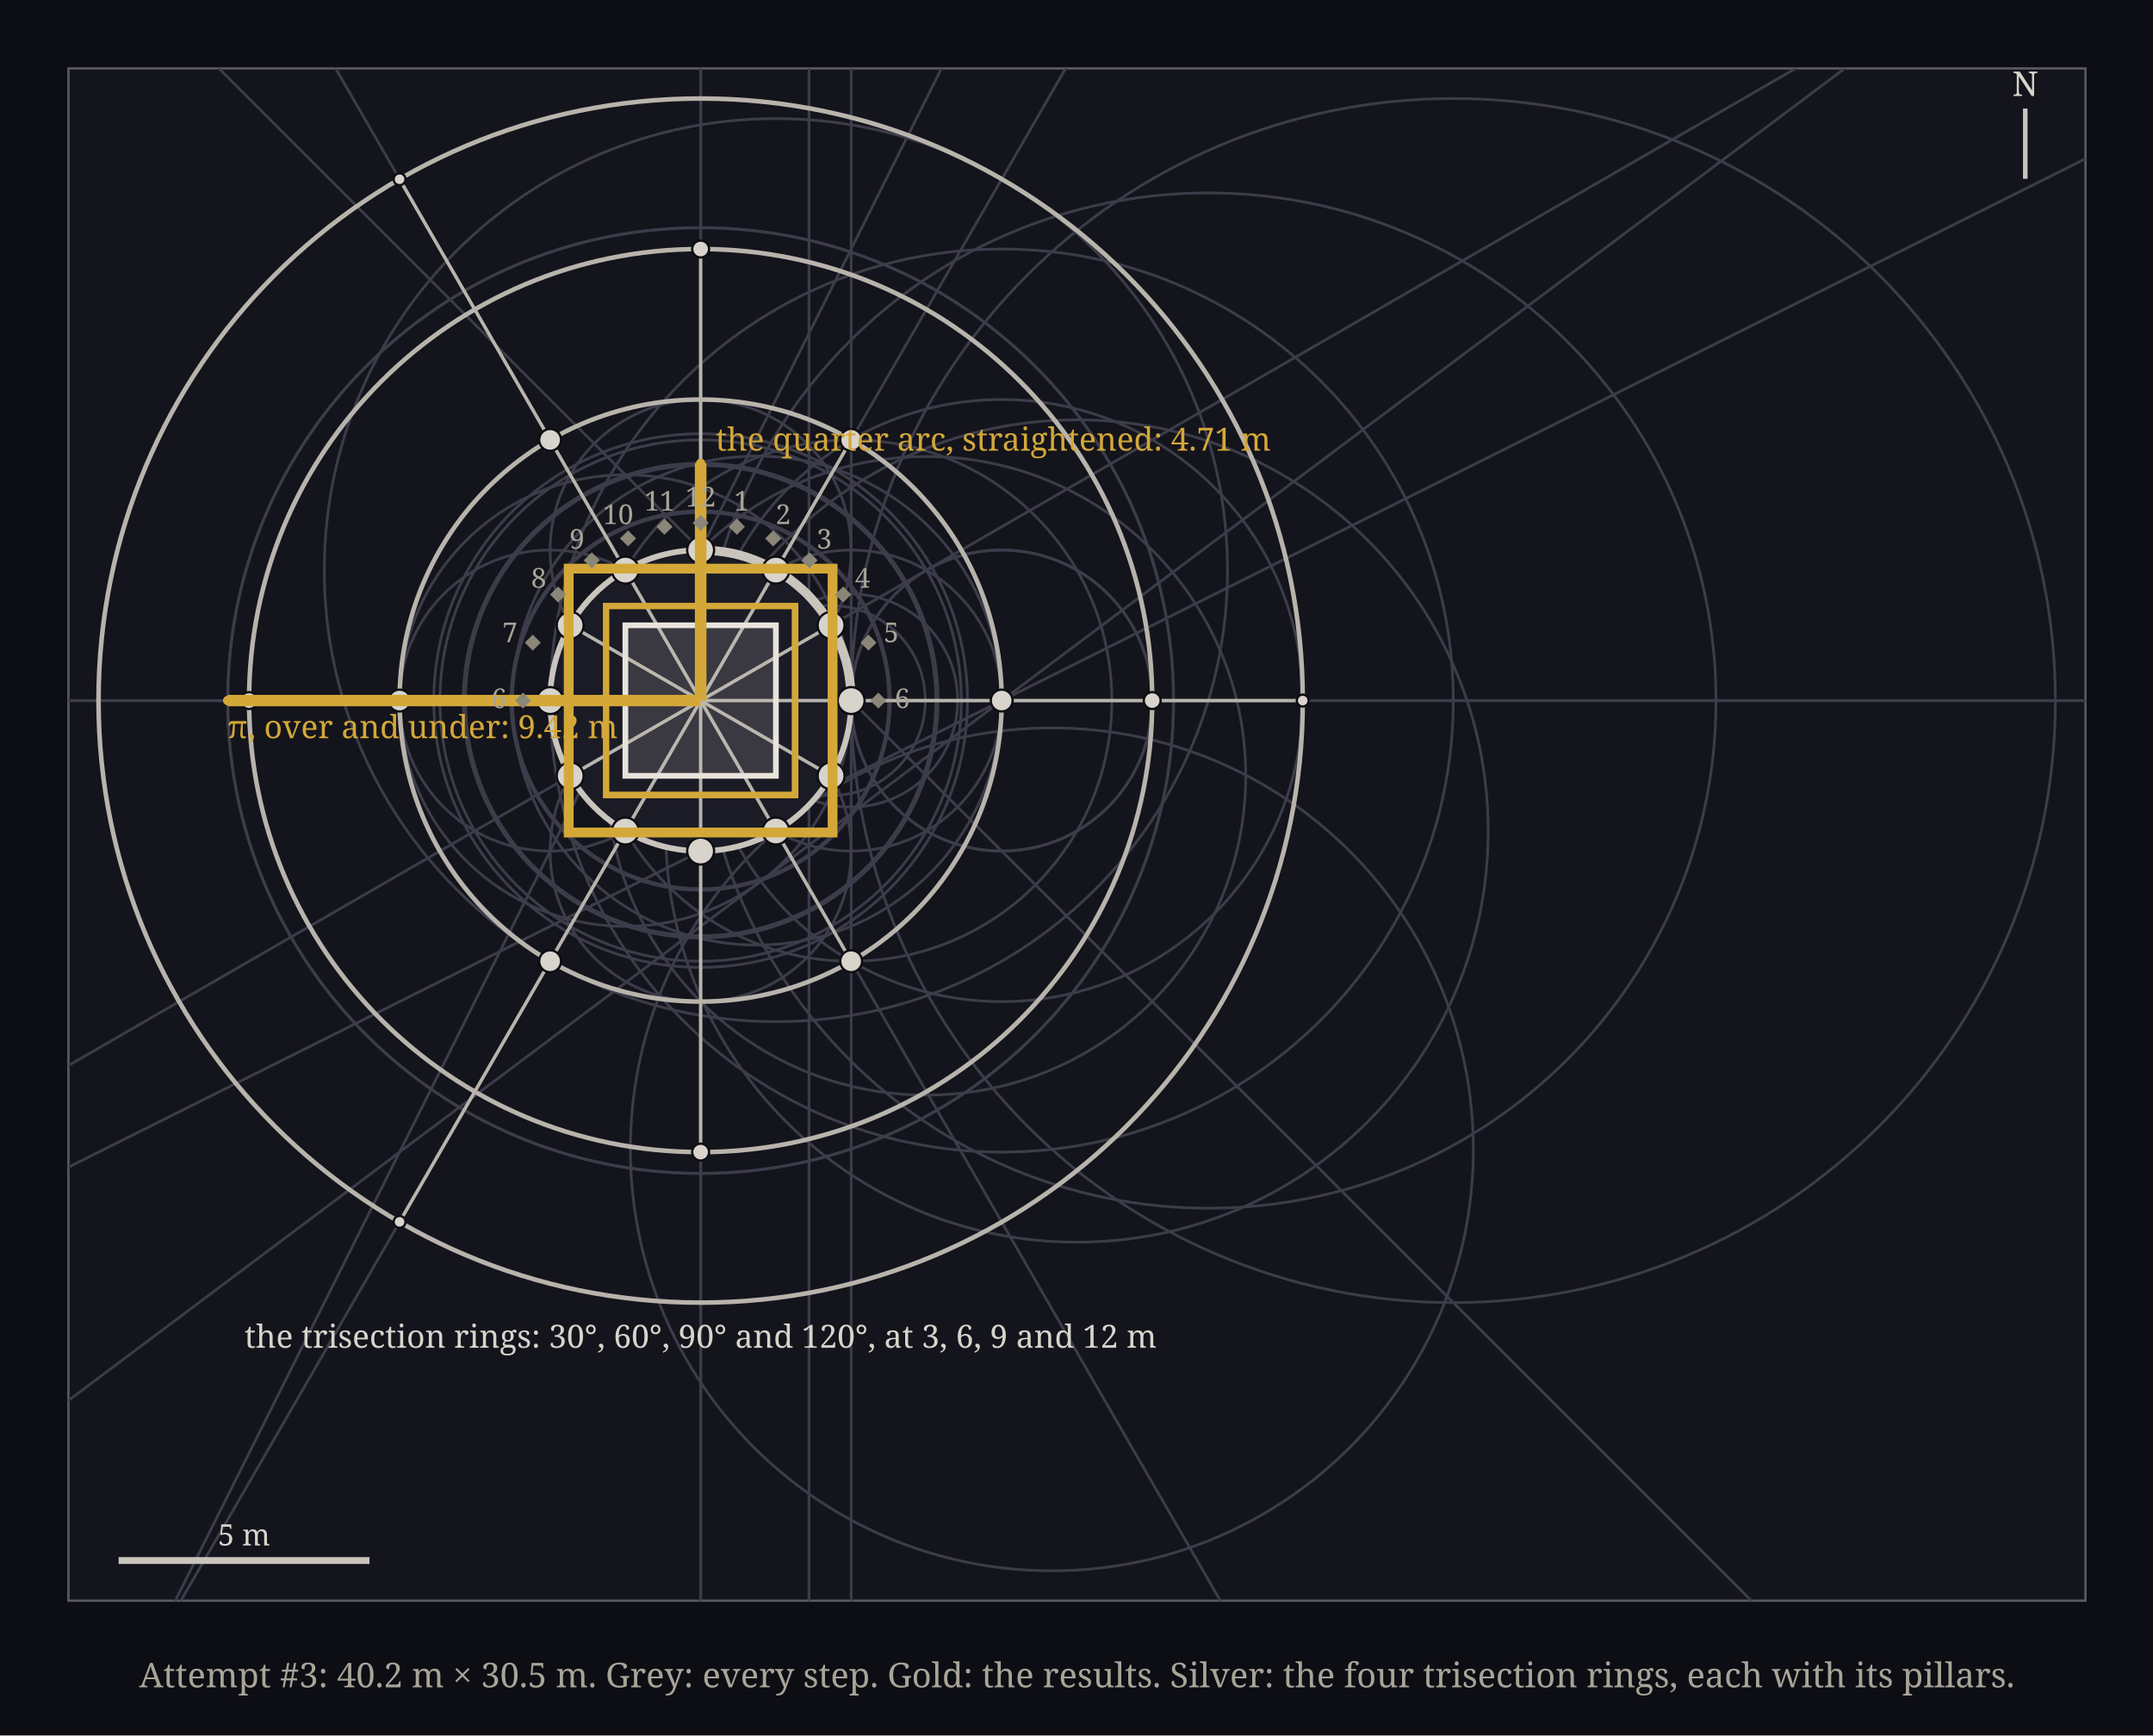
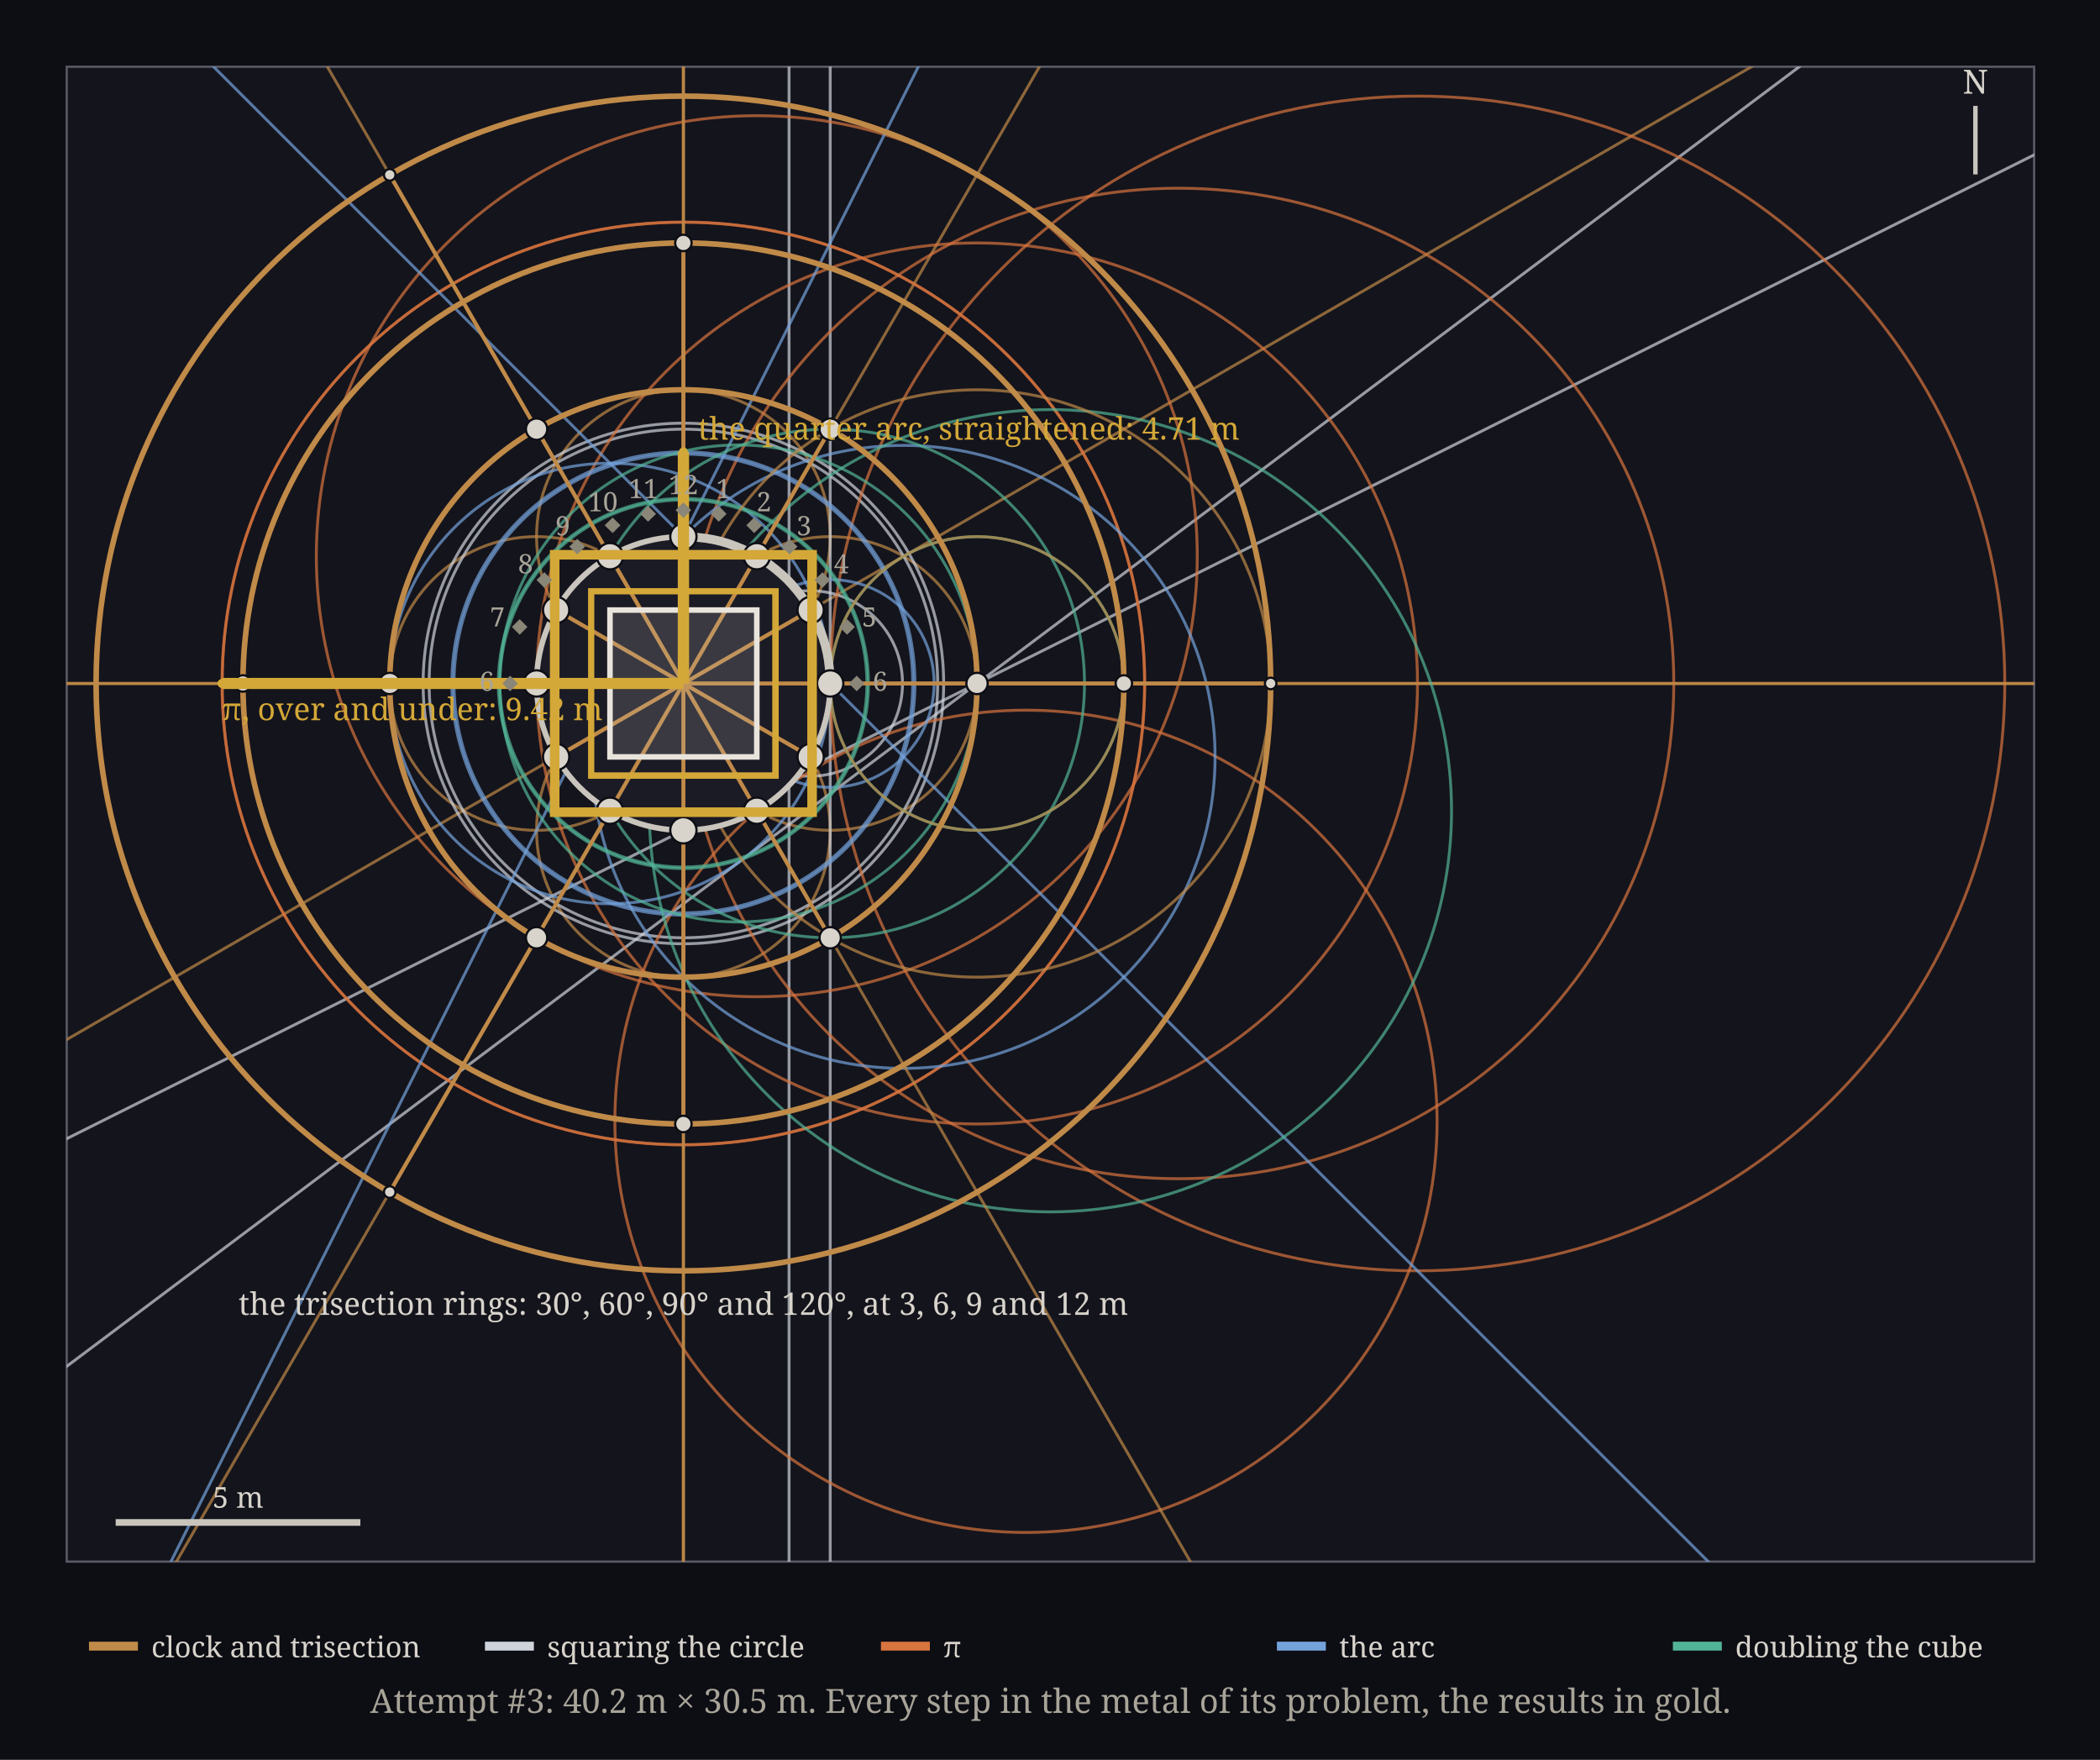
- <svg xmlns="http://www.w3.org/2000/svg" width="944" height="761" viewBox="0 0 944 761" font-family="Georgia, serif">
+ <svg xmlns="http://www.w3.org/2000/svg" width="944" height="791" viewBox="0 0 944 791" font-family="Georgia, serif">
  <rect width="100%" height="100%" fill="#0d0d14" />
  <rect x="30.0" y="30.0" width="884.4" height="671.9" fill="#14141c" stroke="#5a5a66" />
  <clipPath id="site">
    <rect x="30.0" y="30.0" width="884.4" height="671.9" />
  </clipPath>
-   <g clip-path="url(#site)" fill="none" stroke="#3c3c4a" stroke-width="1.2">
-     <circle cx="307.2" cy="307.2" r="66.0" />
-     <line x1="6907.2" y1="307.2" x2="-6292.8" y2="307.2" />
-     <line x1="307.2" y1="-6292.8" x2="307.2" y2="6907.2" />
-     <circle cx="373.2" cy="307.2" r="66.0" />
-     <circle cx="307.2" cy="241.2" r="66.0" />
-     <circle cx="241.2" cy="307.2" r="66.0" />
-     <circle cx="307.2" cy="373.2" r="66.0" />
-     <line x1="6023.0" y1="-2992.8" x2="-5408.6" y2="3607.2" />
-     <line x1="3607.2" y1="-5408.6" x2="-2992.8" y2="6023.0" />
-     <line x1="373.2" y1="-6292.8" x2="373.2" y2="6907.2" />
-     <line x1="-4925.3" y1="4330.6" x2="5634.7" y2="-3589.4" />
-     <line x1="-5569.6" y1="3311.6" x2="6236.8" y2="-2591.6" />
-     <line x1="354.7" y1="-6292.8" x2="354.7" y2="6907.2" />
-     <circle cx="364.0" cy="307.2" r="41.7" />
-     <circle cx="307.2" cy="307.2" r="117.0" />
-     <circle cx="307.2" cy="307.2" r="114.3" />
-     <circle cx="340.2" cy="250.0" r="198.0" />
-     <circle cx="529.8" cy="307.2" r="222.6" />
-     <circle cx="307.2" cy="307.2" r="207.4" />
-     <line x1="-6292.8" y1="307.2" x2="6907.2" y2="307.2" />
-     <circle cx="439.2" cy="307.2" r="198.0" />
-     <circle cx="637.2" cy="307.2" r="264.0" />
-     <circle cx="461.2" cy="504.0" r="184.8" />
-     <circle cx="307.2" cy="307.2" r="207.3" />
-     <line x1="-6292.8" y1="307.2" x2="6907.2" y2="307.2" />
-     <circle cx="274.2" cy="307.2" r="99.0" />
-     <line x1="3232.4" y1="-5609.2" x2="-2670.8" y2="6197.2" />
-     <circle cx="307.2" cy="307.2" r="104.1" />
-     <line x1="307.2" y1="-6292.8" x2="307.2" y2="6907.2" />
-     <line x1="5007.1" y1="4941.1" x2="-4326.7" y2="-4392.7" />
-     <circle cx="373.2" cy="307.2" r="46.7" />
-     <circle cx="406.2" cy="340.2" r="140.0" />
-     <circle cx="307.2" cy="307.2" r="103.1" />
-     <line x1="307.2" y1="-6292.8" x2="307.2" y2="6907.2" />
-     <circle cx="439.2" cy="307.2" r="66.0" />
-     <circle cx="373.2" cy="307.2" r="114.3" />
-     <circle cx="472.2" cy="364.4" r="180.3" />
-     <circle cx="307.2" cy="307.2" r="83.2" />
-     <circle cx="331.9" cy="307.2" r="107.2" />
-     <circle cx="307.2" cy="307.2" r="82.5" />
-     <line x1="-2992.8" y1="-5408.6" x2="3607.2" y2="6023.0" />
-     <circle cx="307.2" cy="307.2" r="132.0" />
-     <circle cx="439.2" cy="307.2" r="66.0" />
-     <circle cx="307.2" cy="307.2" r="198.0" />
-     <circle cx="439.2" cy="307.2" r="132.0" />
-     <circle cx="307.2" cy="307.2" r="264.0" />
+   <g clip-path="url(#site)" fill="none" stroke-width="1.3" stroke-opacity="0.7">
+     <circle cx="307.2" cy="307.2" r="66.0" stroke="#c08a48" />
+     <line x1="6907.2" y1="307.2" x2="-6292.8" y2="307.2" stroke="#c08a48" />
+     <line x1="307.2" y1="-6292.8" x2="307.2" y2="6907.2" stroke="#c08a48" />
+     <circle cx="373.2" cy="307.2" r="66.0" stroke="#c08a48" />
+     <circle cx="307.2" cy="241.2" r="66.0" stroke="#c08a48" />
+     <circle cx="241.2" cy="307.2" r="66.0" stroke="#c08a48" />
+     <circle cx="307.2" cy="373.2" r="66.0" stroke="#c08a48" />
+     <line x1="6023.0" y1="-2992.8" x2="-5408.6" y2="3607.2" stroke="#c08a48" />
+     <line x1="3607.2" y1="-5408.6" x2="-2992.8" y2="6023.0" stroke="#c08a48" />
+     <line x1="373.2" y1="-6292.8" x2="373.2" y2="6907.2" stroke="#cfd4dc" />
+     <line x1="-4925.3" y1="4330.6" x2="5634.7" y2="-3589.4" stroke="#cfd4dc" />
+     <line x1="-5569.6" y1="3311.6" x2="6236.8" y2="-2591.6" stroke="#cfd4dc" />
+     <line x1="354.7" y1="-6292.8" x2="354.7" y2="6907.2" stroke="#cfd4dc" />
+     <circle cx="364.0" cy="307.2" r="41.7" stroke="#cfd4dc" />
+     <circle cx="307.2" cy="307.2" r="117.0" stroke="#cfd4dc" />
+     <circle cx="307.2" cy="307.2" r="114.3" stroke="#cfd4dc" />
+     <circle cx="340.2" cy="250.0" r="198.0" stroke="#d8743e" />
+     <circle cx="529.8" cy="307.2" r="222.6" stroke="#d8743e" />
+     <circle cx="307.2" cy="307.2" r="207.4" stroke="#d8743e" />
+     <line x1="-6292.8" y1="307.2" x2="6907.2" y2="307.2" stroke="#c08a48" />
+     <circle cx="439.2" cy="307.2" r="198.0" stroke="#d8743e" />
+     <circle cx="637.2" cy="307.2" r="264.0" stroke="#d8743e" />
+     <circle cx="461.2" cy="504.0" r="184.8" stroke="#d8743e" />
+     <circle cx="307.2" cy="307.2" r="207.3" stroke="#d8743e" />
+     <line x1="-6292.8" y1="307.2" x2="6907.2" y2="307.2" stroke="#c08a48" />
+     <circle cx="274.2" cy="307.2" r="99.0" stroke="#74a3dc" />
+     <line x1="3232.4" y1="-5609.2" x2="-2670.8" y2="6197.2" stroke="#74a3dc" />
+     <circle cx="307.2" cy="307.2" r="104.1" stroke="#74a3dc" />
+     <line x1="307.2" y1="-6292.8" x2="307.2" y2="6907.2" stroke="#c08a48" />
+     <line x1="5007.1" y1="4941.1" x2="-4326.7" y2="-4392.7" stroke="#74a3dc" />
+     <circle cx="373.2" cy="307.2" r="46.7" stroke="#74a3dc" />
+     <circle cx="406.2" cy="340.2" r="140.0" stroke="#74a3dc" />
+     <circle cx="307.2" cy="307.2" r="103.1" stroke="#74a3dc" />
+     <line x1="307.2" y1="-6292.8" x2="307.2" y2="6907.2" stroke="#c08a48" />
+     <circle cx="439.2" cy="307.2" r="66.0" stroke="#52b496" />
+     <circle cx="373.2" cy="307.2" r="114.3" stroke="#52b496" />
+     <circle cx="472.2" cy="364.4" r="180.3" stroke="#52b496" />
+     <circle cx="307.2" cy="307.2" r="83.2" stroke="#52b496" />
+     <circle cx="331.9" cy="307.2" r="107.2" stroke="#52b496" />
+     <circle cx="307.2" cy="307.2" r="82.5" stroke="#52b496" />
+     <line x1="-2992.8" y1="-5408.6" x2="3607.2" y2="6023.0" stroke="#c08a48" />
+     <circle cx="307.2" cy="307.2" r="132.0" stroke="#c08a48" />
+     <circle cx="439.2" cy="307.2" r="66.0" stroke="#c08a48" />
+     <circle cx="307.2" cy="307.2" r="198.0" stroke="#c08a48" />
+     <circle cx="439.2" cy="307.2" r="132.0" stroke="#c08a48" />
+     <circle cx="307.2" cy="307.2" r="264.0" stroke="#c08a48" />
  </g>
  <circle cx="307.2" cy="307.2" r="66.0" fill="#1b1b26" stroke="#c9c5bd" stroke-width="2.5" />
  <polyline points="373.2,307.2 373.1,303.7 372.8,300.3 372.4,296.9 371.8,293.5 371.0,290.1 370.0,286.8 368.8,283.5 367.5,280.4 366.0,277.2 364.4,274.2 362.6,271.3 360.6,268.4 358.5,265.7 356.2,263.0 353.9,260.5 351.4,258.2 348.7,255.9 346.0,253.8 343.1,251.8 340.2,250.0 337.2,248.4 334.0,246.9 330.9,245.6 327.6,244.4 324.3,243.4 320.9,242.6 317.5,242.0 314.1,241.6 310.7,241.3 307.2,241.2" fill="none" stroke="#c9c5bd" stroke-width="4" />
-   <circle cx="307.2" cy="307.2" r="132.0" fill="none" stroke="#b8b4ac" stroke-width="2" />
-   <circle cx="307.2" cy="307.2" r="198.0" fill="none" stroke="#b8b4ac" stroke-width="2" />
-   <circle cx="307.2" cy="307.2" r="264.0" fill="none" stroke="#b8b4ac" stroke-width="2" />
-   <line x1="307.2" y1="307.2" x2="571.2" y2="307.2" stroke="#b8b4ac" stroke-width="1.5" />
-   <line x1="307.2" y1="307.2" x2="364.4" y2="274.2" stroke="#b8b4ac" stroke-width="1.5" />
-   <line x1="307.2" y1="307.2" x2="373.2" y2="192.9" stroke="#b8b4ac" stroke-width="1.5" />
-   <line x1="307.2" y1="307.2" x2="307.2" y2="109.2" stroke="#b8b4ac" stroke-width="1.5" />
-   <line x1="307.2" y1="307.2" x2="175.2" y2="78.6" stroke="#b8b4ac" stroke-width="1.5" />
-   <line x1="307.2" y1="307.2" x2="250.0" y2="274.2" stroke="#b8b4ac" stroke-width="1.5" />
-   <line x1="307.2" y1="307.2" x2="109.2" y2="307.2" stroke="#b8b4ac" stroke-width="1.5" />
-   <line x1="307.2" y1="307.2" x2="250.0" y2="340.2" stroke="#b8b4ac" stroke-width="1.5" />
-   <line x1="307.2" y1="307.2" x2="175.2" y2="535.8" stroke="#b8b4ac" stroke-width="1.5" />
-   <line x1="307.2" y1="307.2" x2="307.2" y2="505.2" stroke="#b8b4ac" stroke-width="1.5" />
-   <line x1="307.2" y1="307.2" x2="373.2" y2="421.5" stroke="#b8b4ac" stroke-width="1.5" />
-   <line x1="307.2" y1="307.2" x2="364.4" y2="340.2" stroke="#b8b4ac" stroke-width="1.5" />
+   <circle cx="307.2" cy="307.2" r="132.0" fill="none" stroke="#c08a48" stroke-width="2.5" />
+   <circle cx="307.2" cy="307.2" r="198.0" fill="none" stroke="#c08a48" stroke-width="2.5" />
+   <circle cx="307.2" cy="307.2" r="264.0" fill="none" stroke="#c08a48" stroke-width="2.5" />
+   <line x1="307.2" y1="307.2" x2="571.2" y2="307.2" stroke="#c08a48" stroke-width="1.8" />
+   <line x1="307.2" y1="307.2" x2="364.4" y2="274.2" stroke="#c08a48" stroke-width="1.8" />
+   <line x1="307.2" y1="307.2" x2="373.2" y2="192.9" stroke="#c08a48" stroke-width="1.8" />
+   <line x1="307.2" y1="307.2" x2="307.2" y2="109.2" stroke="#c08a48" stroke-width="1.8" />
+   <line x1="307.2" y1="307.2" x2="175.2" y2="78.6" stroke="#c08a48" stroke-width="1.8" />
+   <line x1="307.2" y1="307.2" x2="250.0" y2="274.2" stroke="#c08a48" stroke-width="1.8" />
+   <line x1="307.2" y1="307.2" x2="109.2" y2="307.2" stroke="#c08a48" stroke-width="1.8" />
+   <line x1="307.2" y1="307.2" x2="250.0" y2="340.2" stroke="#c08a48" stroke-width="1.8" />
+   <line x1="307.2" y1="307.2" x2="175.2" y2="535.8" stroke="#c08a48" stroke-width="1.8" />
+   <line x1="307.2" y1="307.2" x2="307.2" y2="505.2" stroke="#c08a48" stroke-width="1.8" />
+   <line x1="307.2" y1="307.2" x2="373.2" y2="421.5" stroke="#c08a48" stroke-width="1.8" />
+   <line x1="307.2" y1="307.2" x2="364.4" y2="340.2" stroke="#c08a48" stroke-width="1.8" />
  <circle cx="373.2" cy="307.2" r="5.9" fill="#d8d4cc" stroke="#0d0d14" stroke-width="1" />
  <circle cx="364.4" cy="274.2" r="5.9" fill="#d8d4cc" stroke="#0d0d14" stroke-width="1" />
  <circle cx="340.2" cy="250.0" r="5.9" fill="#d8d4cc" stroke="#0d0d14" stroke-width="1" />
  <circle cx="307.2" cy="241.2" r="5.9" fill="#d8d4cc" stroke="#0d0d14" stroke-width="1" />
  <circle cx="274.2" cy="250.0" r="5.9" fill="#d8d4cc" stroke="#0d0d14" stroke-width="1" />
  <circle cx="250.0" cy="274.2" r="5.9" fill="#d8d4cc" stroke="#0d0d14" stroke-width="1" />
  <circle cx="241.2" cy="307.2" r="5.9" fill="#d8d4cc" stroke="#0d0d14" stroke-width="1" />
  <circle cx="250.0" cy="340.2" r="5.9" fill="#d8d4cc" stroke="#0d0d14" stroke-width="1" />
  <circle cx="274.2" cy="364.4" r="5.9" fill="#d8d4cc" stroke="#0d0d14" stroke-width="1" />
  <circle cx="307.2" cy="373.2" r="5.9" fill="#d8d4cc" stroke="#0d0d14" stroke-width="1" />
  <circle cx="340.2" cy="364.4" r="5.9" fill="#d8d4cc" stroke="#0d0d14" stroke-width="1" />
  <circle cx="364.4" cy="340.2" r="5.9" fill="#d8d4cc" stroke="#0d0d14" stroke-width="1" />
  <circle cx="439.2" cy="307.2" r="4.8" fill="#d8d4cc" stroke="#0d0d14" stroke-width="1" />
  <circle cx="373.2" cy="192.9" r="4.8" fill="#d8d4cc" stroke="#0d0d14" stroke-width="1" />
  <circle cx="241.2" cy="192.9" r="4.8" fill="#d8d4cc" stroke="#0d0d14" stroke-width="1" />
  <circle cx="175.2" cy="307.2" r="4.8" fill="#d8d4cc" stroke="#0d0d14" stroke-width="1" />
  <circle cx="241.2" cy="421.5" r="4.8" fill="#d8d4cc" stroke="#0d0d14" stroke-width="1" />
  <circle cx="373.2" cy="421.5" r="4.8" fill="#d8d4cc" stroke="#0d0d14" stroke-width="1" />
  <circle cx="505.2" cy="307.2" r="3.7" fill="#d8d4cc" stroke="#0d0d14" stroke-width="1" />
  <circle cx="307.2" cy="109.2" r="3.7" fill="#d8d4cc" stroke="#0d0d14" stroke-width="1" />
  <circle cx="109.2" cy="307.2" r="3.7" fill="#d8d4cc" stroke="#0d0d14" stroke-width="1" />
  <circle cx="307.2" cy="505.2" r="3.7" fill="#d8d4cc" stroke="#0d0d14" stroke-width="1" />
  <circle cx="571.2" cy="307.2" r="2.6" fill="#d8d4cc" stroke="#0d0d14" stroke-width="1" />
  <circle cx="175.2" cy="78.6" r="2.6" fill="#d8d4cc" stroke="#0d0d14" stroke-width="1" />
  <circle cx="175.2" cy="535.8" r="2.6" fill="#d8d4cc" stroke="#0d0d14" stroke-width="1" />
  <polygon points="340.2,274.2 274.2,274.2 274.2,340.2 340.2,340.2" fill="#c9c5bd" fill-opacity="0.18" stroke="#e8e4dc" stroke-width="2.5" />
  <polygon points="348.8,265.6 265.6,265.6 265.6,348.8 348.8,348.8" fill="none" stroke="#d4a838" stroke-width="2.5" />
  <polygon points="348.4,265.9 265.9,265.9 265.9,348.4 348.4,348.4" fill="none" stroke="#d4a838" stroke-width="2.5" />
  <polygon points="365.7,248.7 248.7,248.7 248.7,365.7 365.7,365.7" fill="none" stroke="#d4a838" stroke-width="3" />
  <polygon points="364.4,250.0 250.0,250.0 250.0,364.4 364.4,364.4" fill="none" stroke="#d4a838" stroke-width="3" />
  <line x1="307.2" y1="307.2" x2="99.8" y2="307.2" stroke="#d4a838" stroke-width="5" />
  <line x1="307.2" y1="307.2" x2="307.2" y2="203.1" stroke="#d4a838" stroke-width="5" />
  <line x1="307.2" y1="307.2" x2="307.2" y2="204.1" stroke="#d4a838" stroke-width="5" />
  <circle cx="99.8" cy="307.2" r="2.0" fill="#d4a838" />
  <circle cx="99.9" cy="307.2" r="2.0" fill="#d4a838" />
  <circle cx="307.2" cy="203.1" r="2.0" fill="#d4a838" />
  <circle cx="307.2" cy="204.1" r="2.0" fill="#d4a838" />
  <polygon points="232.8,307.2 229.3,303.7 225.8,307.2 229.3,310.7" fill="#8a8678" />
  <text x="218.8" y="310.5" font-size="12" fill="#a8a498" text-anchor="middle">6</text>
  <polygon points="237.1,281.8 233.6,278.3 230.1,281.8 233.6,285.3" fill="#8a8678" />
  <text x="223.6" y="281.6" font-size="12" fill="#a8a498" text-anchor="middle">7</text>
  <polygon points="248.2,260.7 244.7,257.2 241.2,260.7 244.7,264.2" fill="#8a8678" />
  <text x="236.2" y="257.7" font-size="12" fill="#a8a498" text-anchor="middle">8</text>
  <polygon points="263.0,245.7 259.5,242.2 255.9,245.7 259.5,249.2" fill="#8a8678" />
  <text x="253.0" y="240.6" font-size="12" fill="#a8a498" text-anchor="middle">9</text>
  <polygon points="278.9,236.1 275.4,232.6 271.8,236.1 275.4,239.6" fill="#8a8678" />
  <text x="271.0" y="229.8" font-size="12" fill="#a8a498" text-anchor="middle">10</text>
  <polygon points="294.9,231.0 291.3,227.4 287.8,231.0 291.3,234.5" fill="#8a8678" />
  <text x="289.2" y="223.9" font-size="12" fill="#a8a498" text-anchor="middle">11</text>
  <polygon points="310.7,229.3 307.2,225.8 303.7,229.3 307.2,232.8" fill="#8a8678" />
  <text x="307.2" y="222.1" font-size="12" fill="#a8a498" text-anchor="middle">12</text>
  <polygon points="326.6,231.0 323.1,227.4 319.5,231.0 323.1,234.5" fill="#8a8678" />
  <text x="325.2" y="223.9" font-size="12" fill="#a8a498" text-anchor="middle">1</text>
  <polygon points="342.6,236.1 339.0,232.6 335.5,236.1 339.0,239.6" fill="#8a8678" />
  <text x="343.4" y="229.8" font-size="12" fill="#a8a498" text-anchor="middle">2</text>
  <polygon points="358.5,245.7 354.9,242.2 351.4,245.7 354.9,249.2" fill="#8a8678" />
  <text x="361.4" y="240.6" font-size="12" fill="#a8a498" text-anchor="middle">3</text>
  <polygon points="373.2,260.7 369.7,257.2 366.2,260.7 369.7,264.2" fill="#8a8678" />
  <text x="378.2" y="257.7" font-size="12" fill="#a8a498" text-anchor="middle">4</text>
  <polygon points="384.3,281.8 380.8,278.3 377.3,281.8 380.8,285.3" fill="#8a8678" />
  <text x="390.8" y="281.6" font-size="12" fill="#a8a498" text-anchor="middle">5</text>
  <polygon points="388.6,307.2 385.1,303.7 381.6,307.2 385.1,310.7" fill="#8a8678" />
  <text x="395.6" y="310.5" font-size="12" fill="#a8a498" text-anchor="middle">6</text>
  <text x="307.2" y="591.0" font-size="14" fill="#d8d4cc" text-anchor="middle">the trisection rings: 30°, 60°, 90° and 120°, at 3, 6, 9 and 12 m</text>
  <text x="99.8" y="323.7" font-size="14" fill="#d4a838" text-anchor="start">π, over and under: 9.42 m</text>
  <text x="313.8" y="197.6" font-size="14" fill="#d4a838" text-anchor="start">the quarter arc, straightened: 4.71 m</text>
  <line x1="888.0" y1="78.4" x2="888.0" y2="47.6" stroke="#c9c5bd" stroke-width="2" />
  <text x="888.0" y="42.1" font-size="15" fill="#d8d4cc" text-anchor="middle">N</text>
  <line x1="52.0" y1="684.3" x2="162.0" y2="684.3" stroke="#c9c5bd" stroke-width="3" />
  <text x="107.0" y="677.7" font-size="13" fill="#d8d4cc" text-anchor="middle">5 m</text>
-   <text x="472.2" y="739.9" font-size="15" fill="#a8a498" text-anchor="middle">Attempt #3: 40.2 m × 30.5 m. Grey: every step. Gold: the results. Silver: the four trisection rings, each with its pillars.</text>
+   <text x="472.2" y="769.9" font-size="15" fill="#a8a498" text-anchor="middle">Attempt #3: 40.2 m × 30.5 m. Every step in the metal of its problem, the results in gold.</text>
+   <line x1="40" y1="739.9" x2="62" y2="739.9" stroke="#c08a48" stroke-width="4" />
+   <text x="68" y="744.9" font-size="13" fill="#d8d4cc">clock and trisection</text>
+   <line x1="218" y1="739.9" x2="240" y2="739.9" stroke="#cfd4dc" stroke-width="4" />
+   <text x="246" y="744.9" font-size="13" fill="#d8d4cc">squaring the circle</text>
+   <line x1="396" y1="739.9" x2="418" y2="739.9" stroke="#d8743e" stroke-width="4" />
+   <text x="424" y="744.9" font-size="13" fill="#d8d4cc">π</text>
+   <line x1="574" y1="739.9" x2="596" y2="739.9" stroke="#74a3dc" stroke-width="4" />
+   <text x="602" y="744.9" font-size="13" fill="#d8d4cc">the arc</text>
+   <line x1="752" y1="739.9" x2="774" y2="739.9" stroke="#52b496" stroke-width="4" />
+   <text x="780" y="744.9" font-size="13" fill="#d8d4cc">doubling the cube</text>
</svg>
